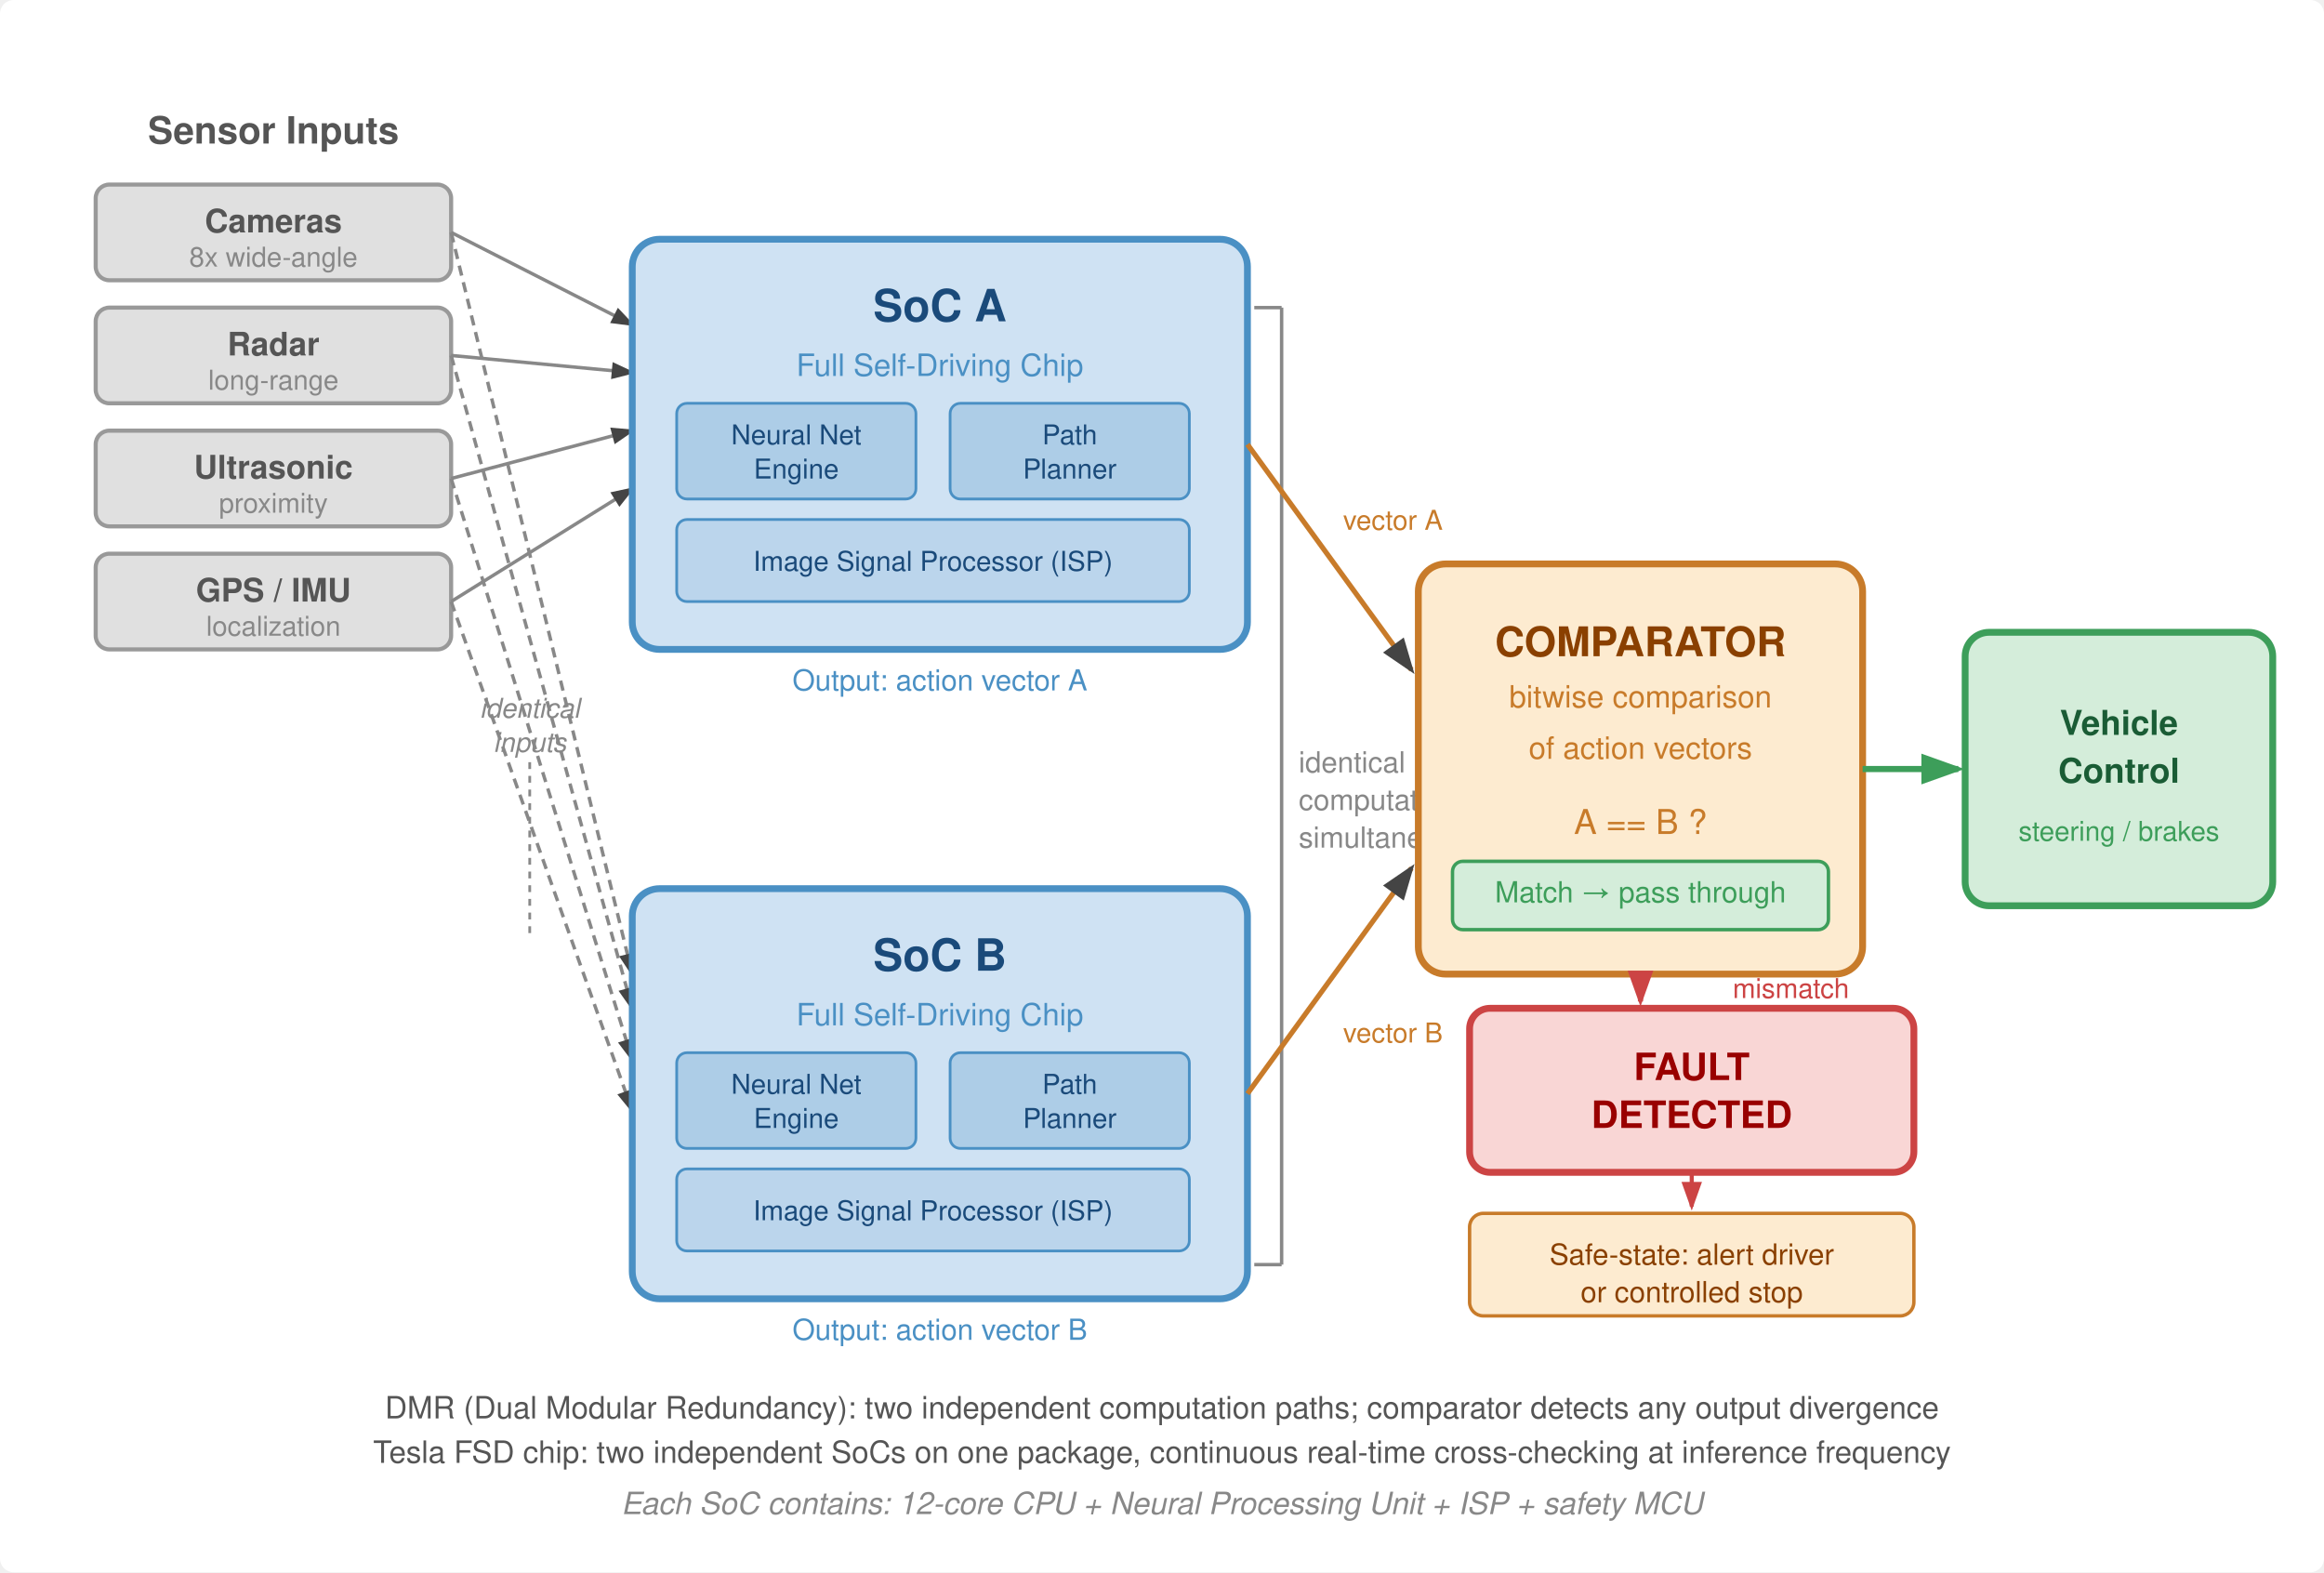
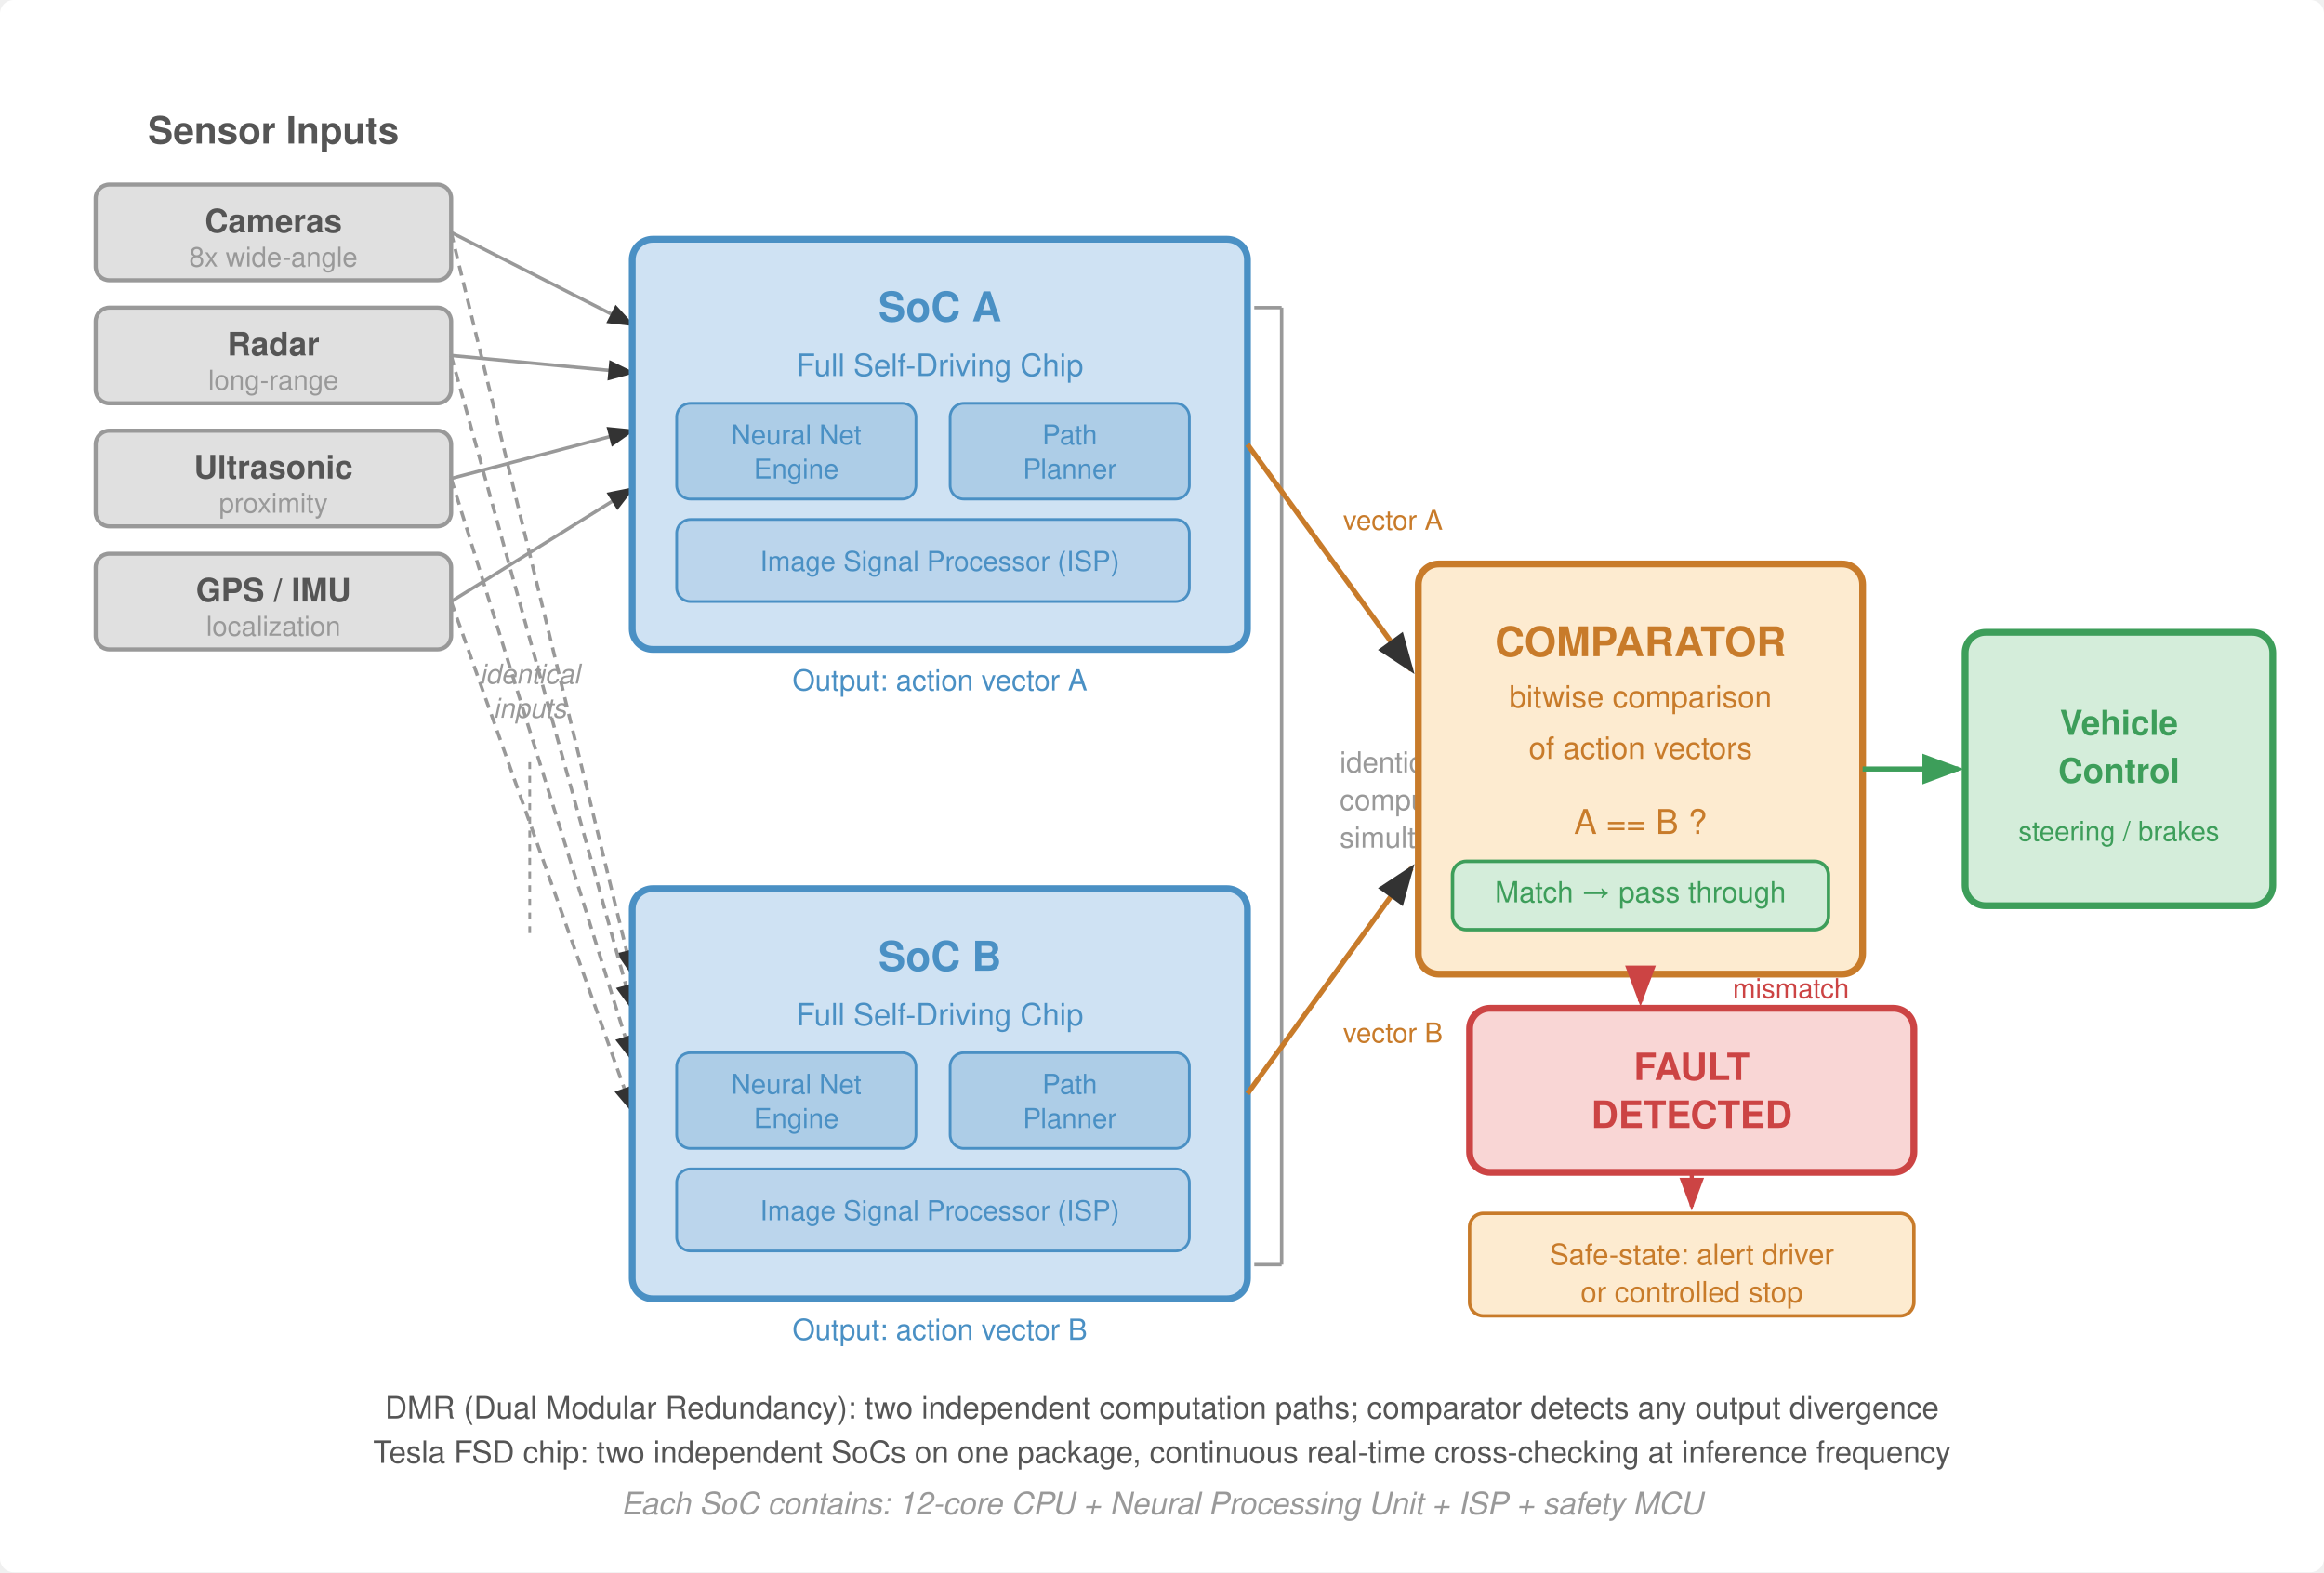
<svg xmlns="http://www.w3.org/2000/svg" viewBox="0 0 680 460" font-family="Helvetica Neue, Helvetica, Arial, sans-serif">
  <defs>
-     <marker id="arrowBlk" markerWidth="7" markerHeight="5" refX="6" refY="2.5" orient="auto">
-       <path d="M0,0 L7,2.5 L0,5 Z" fill="#444" />
+     <marker id="arrowBlk" markerWidth="8" markerHeight="6" refX="7" refY="3" orient="auto">
+       <path d="M0,0 L8,3 L0,6 Z" fill="#333" />
    </marker>
-     <marker id="arrowGrn" markerWidth="7" markerHeight="5" refX="6" refY="2.5" orient="auto">
-       <path d="M0,0 L7,2.5 L0,5 Z" fill="#3d9e5a" />
+     <marker id="arrowGrn" markerWidth="8" markerHeight="6" refX="7" refY="3" orient="auto">
+       <path d="M0,0 L8,3 L0,6 Z" fill="#3d9e5a" />
    </marker>
-     <marker id="arrowRed" markerWidth="7" markerHeight="5" refX="6" refY="2.5" orient="auto">
-       <path d="M0,0 L7,2.5 L0,5 Z" fill="#c44" />
+     <marker id="arrowRed" markerWidth="8" markerHeight="6" refX="7" refY="3" orient="auto">
+       <path d="M0,0 L8,3 L0,6 Z" fill="#c44" />
    </marker>
  </defs>
-   <rect width="680" height="460" fill="#fff" rx=" 4" />
+   <rect width="680" height="460" fill="#fff" rx="4" />
  <text x="80" y="42" text-anchor="middle" font-size="11" font-weight="700" fill="#555">Sensor Inputs</text>
  <rect x="28" y="54" width="104" height="28" rx="4" fill="#e0e0e0" stroke="#999" stroke-width="1.2" />
  <text x="80" y="68" text-anchor="middle" font-size="9.5" fill="#555" font-weight="600">Cameras</text>
-   <text x="80" y="78" text-anchor="middle" font-size="8" fill="#888">8x wide-angle</text>
+   <text x="80" y="78" text-anchor="middle" font-size="8" fill="#999">8x wide-angle</text>
  <rect x="28" y="90" width="104" height="28" rx="4" fill="#e0e0e0" stroke="#999" stroke-width="1.2" />
  <text x="80" y="104" text-anchor="middle" font-size="9.5" fill="#555" font-weight="600">Radar</text>
-   <text x="80" y="114" text-anchor="middle" font-size="8" fill="#888">long-range</text>
+   <text x="80" y="114" text-anchor="middle" font-size="8" fill="#999">long-range</text>
  <rect x="28" y="126" width="104" height="28" rx="4" fill="#e0e0e0" stroke="#999" stroke-width="1.2" />
  <text x="80" y="140" text-anchor="middle" font-size="9.5" fill="#555" font-weight="600">Ultrasonic</text>
-   <text x="80" y="150" text-anchor="middle" font-size="8" fill="#888">proximity</text>
+   <text x="80" y="150" text-anchor="middle" font-size="8" fill="#999">proximity</text>
  <rect x="28" y="162" width="104" height="28" rx="4" fill="#e0e0e0" stroke="#999" stroke-width="1.2" />
  <text x="80" y="176" text-anchor="middle" font-size="9.5" fill="#555" font-weight="600">GPS / IMU</text>
-   <text x="80" y="186" text-anchor="middle" font-size="8" fill="#888">localization</text>
-   <line x1="132" y1="68" x2="185" y2="95" stroke="#888" stroke-width="1" marker-end="url(#arrowBlk)" />
-   <line x1="132" y1="104" x2="185" y2="109" stroke="#888" stroke-width="1" marker-end="url(#arrowBlk)" />
-   <line x1="132" y1="140" x2="185" y2="126" stroke="#888" stroke-width="1" marker-end="url(#arrowBlk)" />
-   <line x1="132" y1="176" x2="185" y2="143" stroke="#888" stroke-width="1" marker-end="url(#arrowBlk)" />
-   <line x1="132" y1="68" x2="185" y2="285" stroke="#888" stroke-width="1" stroke-dasharray="3,2" marker-end="url(#arrowBlk)" />
-   <line x1="132" y1="104" x2="185" y2="295" stroke="#888" stroke-width="1" stroke-dasharray="3,2" marker-end="url(#arrowBlk)" />
-   <line x1="132" y1="140" x2="185" y2="310" stroke="#888" stroke-width="1" stroke-dasharray="3,2" marker-end="url(#arrowBlk)" />
-   <line x1="132" y1="176" x2="185" y2="325" stroke="#888" stroke-width="1" stroke-dasharray="3,2" marker-end="url(#arrowBlk)" />
-   <text x="155" y="210" text-anchor="middle" font-size="8" fill="#888" font-style="italic">identical</text>
-   <text x="155" y="220" text-anchor="middle" font-size="8" fill="#888" font-style="italic">inputs</text>
-   <line x1="155" y1="223" x2="155" y2="275" stroke="#888" stroke-width="0.8" stroke-dasharray="2,2" />
-   <rect x="185" y="70" width="180" height="120" rx="8" fill="#cfe2f3" stroke="#4a90c4" stroke-width="2" />
-   <text x="275" y="94" text-anchor="middle" font-size="13" font-weight="700" fill="#1a4a7a">SoC A</text>
+   <text x="80" y="186" text-anchor="middle" font-size="8" fill="#999">localization</text>
+   <line x1="132" y1="68" x2="185" y2="95" stroke="#999" stroke-width="1" marker-end="url(#arrowBlk)" />
+   <line x1="132" y1="104" x2="185" y2="109" stroke="#999" stroke-width="1" marker-end="url(#arrowBlk)" />
+   <line x1="132" y1="140" x2="185" y2="126" stroke="#999" stroke-width="1" marker-end="url(#arrowBlk)" />
+   <line x1="132" y1="176" x2="185" y2="143" stroke="#999" stroke-width="1" marker-end="url(#arrowBlk)" />
+   <line x1="132" y1="68" x2="185" y2="285" stroke="#999" stroke-width="1" stroke-dasharray="3,2" marker-end="url(#arrowBlk)" />
+   <line x1="132" y1="104" x2="185" y2="295" stroke="#999" stroke-width="1" stroke-dasharray="3,2" marker-end="url(#arrowBlk)" />
+   <line x1="132" y1="140" x2="185" y2="310" stroke="#999" stroke-width="1" stroke-dasharray="3,2" marker-end="url(#arrowBlk)" />
+   <line x1="132" y1="176" x2="185" y2="325" stroke="#999" stroke-width="1" stroke-dasharray="3,2" marker-end="url(#arrowBlk)" />
+   <text x="155" y="200.0" text-anchor="middle" font-size="8" fill="#999" font-style="italic">identical</text>
+   <text x="155" y="210.0" text-anchor="middle" font-size="8" fill="#999" font-style="italic">inputs</text>
+   <line x1="155" y1="223" x2="155" y2="275" stroke="#999" stroke-width="0.8" stroke-dasharray="2,2" />
+   <rect x="185" y="70" width="180" height="120" rx="6" fill="#cfe2f3" stroke="#4a90c4" stroke-width="2" />
+   <text x="275" y="94" text-anchor="middle" font-size="12" font-weight="700" fill="#4a90c4">SoC A</text>
  <text x="275" y="110" text-anchor="middle" font-size="9" fill="#4a90c4">Full Self-Driving Chip</text>
-   <rect x="198" y="118" width="70" height="28" rx="3" fill="#4a90c4" fill-opacity="0.25" stroke="#4a90c4" stroke-width="0.8" />
-   <text x="233" y="130" text-anchor="middle" font-size="8" fill="#1a4a7a">Neural Net</text>
-   <text x="233" y="140" text-anchor="middle" font-size="8" fill="#1a4a7a">Engine</text>
-   <rect x="278" y="118" width="70" height="28" rx="3" fill="#4a90c4" fill-opacity="0.25" stroke="#4a90c4" stroke-width="0.8" />
-   <text x="313" y="130" text-anchor="middle" font-size="8" fill="#1a4a7a">Path</text>
-   <text x="313" y="140" text-anchor="middle" font-size="8" fill="#1a4a7a">Planner</text>
-   <rect x="198" y="152" width="150" height="24" rx="3" fill="#4a90c4" fill-opacity="0.15" stroke="#4a90c4" stroke-width="0.8" />
-   <text x="273" y="167" text-anchor="middle" font-size="8" fill="#1a4a7a">Image Signal Processor (ISP)</text>
+   <rect x="198" y="118" width="70" height="28" rx="4" fill="#4a90c4" fill-opacity="0.25" stroke="#4a90c4" stroke-width="0.8" />
+   <text x="233" y="130" text-anchor="middle" font-size="8" fill="#4a90c4">Neural Net</text>
+   <text x="233" y="140" text-anchor="middle" font-size="8" fill="#4a90c4">Engine</text>
+   <rect x="278" y="118" width="70" height="28" rx="4" fill="#4a90c4" fill-opacity="0.25" stroke="#4a90c4" stroke-width="0.8" />
+   <text x="313" y="130" text-anchor="middle" font-size="8" fill="#4a90c4">Path</text>
+   <text x="313" y="140" text-anchor="middle" font-size="8" fill="#4a90c4">Planner</text>
+   <rect x="198" y="152" width="150" height="24" rx="4" fill="#4a90c4" fill-opacity="0.15" stroke="#4a90c4" stroke-width="0.8" />
+   <text x="275" y="167" text-anchor="middle" font-size="8" fill="#4a90c4">Image Signal Processor (ISP)</text>
  <text x="275" y="202" text-anchor="middle" font-size="8.5" fill="#4a90c4">Output: action vector A</text>
-   <rect x="185" y="260" width="180" height="120" rx="8" fill="#cfe2f3" stroke="#4a90c4" stroke-width="2" />
-   <text x="275" y="284" text-anchor="middle" font-size="13" font-weight="700" fill="#1a4a7a">SoC B</text>
+   <rect x="185" y="260" width="180" height="120" rx="6" fill="#cfe2f3" stroke="#4a90c4" stroke-width="2" />
+   <text x="275" y="284" text-anchor="middle" font-size="12" font-weight="700" fill="#4a90c4">SoC B</text>
  <text x="275" y="300" text-anchor="middle" font-size="9" fill="#4a90c4">Full Self-Driving Chip</text>
-   <rect x="198" y="308" width="70" height="28" rx="3" fill="#4a90c4" fill-opacity="0.25" stroke="#4a90c4" stroke-width="0.8" />
-   <text x="233" y="320" text-anchor="middle" font-size="8" fill="#1a4a7a">Neural Net</text>
-   <text x="233" y="330" text-anchor="middle" font-size="8" fill="#1a4a7a">Engine</text>
-   <rect x="278" y="308" width="70" height="28" rx="3" fill="#4a90c4" fill-opacity="0.25" stroke="#4a90c4" stroke-width="0.8" />
-   <text x="313" y="320" text-anchor="middle" font-size="8" fill="#1a4a7a">Path</text>
-   <text x="313" y="330" text-anchor="middle" font-size="8" fill="#1a4a7a">Planner</text>
-   <rect x="198" y="342" width="150" height="24" rx="3" fill="#4a90c4" fill-opacity="0.15" stroke="#4a90c4" stroke-width="0.8" />
-   <text x="273" y="357" text-anchor="middle" font-size="8" fill="#1a4a7a">Image Signal Processor (ISP)</text>
+   <rect x="198" y="308" width="70" height="28" rx="4" fill="#4a90c4" fill-opacity="0.25" stroke="#4a90c4" stroke-width="0.8" />
+   <text x="233" y="320" text-anchor="middle" font-size="8" fill="#4a90c4">Neural Net</text>
+   <text x="233" y="330" text-anchor="middle" font-size="8" fill="#4a90c4">Engine</text>
+   <rect x="278" y="308" width="70" height="28" rx="4" fill="#4a90c4" fill-opacity="0.25" stroke="#4a90c4" stroke-width="0.8" />
+   <text x="313" y="320" text-anchor="middle" font-size="8" fill="#4a90c4">Path</text>
+   <text x="313" y="330" text-anchor="middle" font-size="8" fill="#4a90c4">Planner</text>
+   <rect x="198" y="342" width="150" height="24" rx="4" fill="#4a90c4" fill-opacity="0.15" stroke="#4a90c4" stroke-width="0.8" />
+   <text x="275" y="357" text-anchor="middle" font-size="8" fill="#4a90c4">Image Signal Processor (ISP)</text>
  <text x="275" y="392" text-anchor="middle" font-size="8.5" fill="#4a90c4">Output: action vector B</text>
-   <line x1="367" y1="90" x2="375" y2="90" stroke="#888" stroke-width="1" />
-   <line x1="375" y1="90" x2="375" y2="370" stroke="#888" stroke-width="1" />
-   <line x1="367" y1="370" x2="375" y2="370" stroke="#888" stroke-width="1" />
-   <text x="380" y="226" font-size="8.5" fill="#888">identical</text>
-   <text x="380" y="237" font-size="8.5" fill="#888">computation</text>
-   <text x="380" y="248" font-size="8.5" fill="#888">simultaneously</text>
-   <rect x="415" y="165" width="130" height="120" rx="8" fill="#fdebd0" stroke="#c87b2a" stroke-width="2" />
-   <text x="480" y="192" text-anchor="middle" font-size="12" font-weight="700" fill="#8a4000">COMPARATOR</text>
+   <line x1="367" y1="90" x2="375" y2="90" stroke="#999" stroke-width="1" />
+   <line x1="375" y1="90" x2="375" y2="370" stroke="#999" stroke-width="1" />
+   <line x1="367" y1="370" x2="375" y2="370" stroke="#999" stroke-width="1" />
+   <text x="392.0" y="226" font-size="8.5" fill="#999">identical</text>
+   <text x="392.0" y="237" font-size="8.5" fill="#999">computation</text>
+   <text x="392.0" y="248" font-size="8.5" fill="#999">simultaneously</text>
+   <rect x="415" y="165" width="130" height="120" rx="6" fill="#fdebd0" stroke="#c87b2a" stroke-width="2" />
+   <text x="480" y="192" text-anchor="middle" font-size="12" font-weight="700" fill="#c87b2a">COMPARATOR</text>
  <text x="480" y="207" text-anchor="middle" font-size="9" fill="#c87b2a">bitwise comparison</text>
  <text x="480" y="222" text-anchor="middle" font-size="9" fill="#c87b2a">of action vectors</text>
  <text x="480" y="244" text-anchor="middle" font-size="10" fill="#c87b2a">A == B ?</text>
-   <rect x="425" y="252" width="110" height="20" rx="3" fill="#d4edda" stroke="#3d9e5a" stroke-width="1" />
+   <rect x="425" y="252" width="110" height="20" rx="4" fill="#d4edda" stroke="#3d9e5a" stroke-width="1" />
  <text x="480" y="264" text-anchor="middle" font-size="8.5" fill="#3d9e5a">Match → pass through</text>
  <line x1="365" y1="130" x2="413" y2="196" stroke="#c87b2a" stroke-width="1.5" marker-end="url(#arrowBlk)" />
  <text x="393" y="155" font-size="8" fill="#c87b2a">vector A</text>
  <line x1="365" y1="320" x2="413" y2="254" stroke="#c87b2a" stroke-width="1.5" marker-end="url(#arrowBlk)" />
  <text x="393" y="305" font-size="8" fill="#c87b2a">vector B</text>
-   <rect x="575" y="185" width="90" height="80" rx="7" fill="#d4edda" stroke="#3d9e5a" stroke-width="2" />
-   <text x="620" y="215" text-anchor="middle" font-size="10" font-weight="700" fill="#1a5c35">Vehicle</text>
-   <text x="620" y="229" text-anchor="middle" font-size="10" font-weight="700" fill="#1a5c35">Control</text>
+   <rect x="575" y="185" width="90" height="80" rx="6" fill="#d4edda" stroke="#3d9e5a" stroke-width="2" />
+   <text x="620" y="215" text-anchor="middle" font-size="10" font-weight="700" fill="#3d9e5a">Vehicle</text>
+   <text x="620" y="229" text-anchor="middle" font-size="10" font-weight="700" fill="#3d9e5a">Control</text>
  <text x="620" y="246" text-anchor="middle" font-size="8" fill="#3d9e5a">steering / brakes</text>
-   <line x1="545" y1="225" x2="573" y2="225" stroke="#3d9e5a" stroke-width="1.8" marker-end="url(#arrowGrn)" />
+   <line x1="545" y1="225" x2="573" y2="225" stroke="#3d9e5a" stroke-width="1.5" marker-end="url(#arrowGrn)" />
  <rect x="430" y="295" width="130" height="48" rx="6" fill="#f9d6d5" stroke="#c44" stroke-width="2" />
-   <text x="495" y="316" text-anchor="middle" font-size="11" font-weight="700" fill="#900">FAULT</text>
-   <text x="495" y="330" text-anchor="middle" font-size="11" font-weight="700" fill="#900">DETECTED</text>
+   <text x="495" y="316" text-anchor="middle" font-size="11" font-weight="700" fill="#c44">FAULT</text>
+   <text x="495" y="330" text-anchor="middle" font-size="11" font-weight="700" fill="#c44">DETECTED</text>
  <line x1="480" y1="285" x2="480" y2="293" stroke="#c44" stroke-width="1.5" marker-end="url(#arrowRed)" />
  <text x="507" y="292" font-size="8" fill="#c44">mismatch</text>
  <rect x="430" y="355" width="130" height="30" rx="4" fill="#fdebd0" stroke="#c87b2a" stroke-width="1" />
-   <text x="495" y="370" text-anchor="middle" font-size="8.5" fill="#8a4000">Safe-state: alert driver</text>
-   <text x="495" y="381" text-anchor="middle" font-size="8.5" fill="#8a4000">or controlled stop</text>
+   <text x="495" y="370" text-anchor="middle" font-size="8.5" fill="#c87b2a">Safe-state: alert driver</text>
+   <text x="495" y="381" text-anchor="middle" font-size="8.5" fill="#c87b2a">or controlled stop</text>
  <line x1="495" y1="343" x2="495" y2="353" stroke="#c44" stroke-width="1.2" marker-end="url(#arrowRed)" />
  <text x="340" y="415" text-anchor="middle" font-size="9" fill="#555">DMR (Dual Modular Redundancy): two independent computation paths; comparator detects any output divergence</text>
  <text x="340" y="428" text-anchor="middle" font-size="9" fill="#555">Tesla FSD chip: two independent SoCs on one package, continuous real-time cross-checking at inference frequency</text>
-   <text x="340" y="443" text-anchor="middle" font-size="9" fill="#888" font-style="italic">Each SoC contains: 12-core CPU + Neural Processing Unit + ISP + safety MCU</text>
+   <text x="340" y="443" text-anchor="middle" font-size="9" fill="#999" font-style="italic">Each SoC contains: 12-core CPU + Neural Processing Unit + ISP + safety MCU</text>
</svg>
